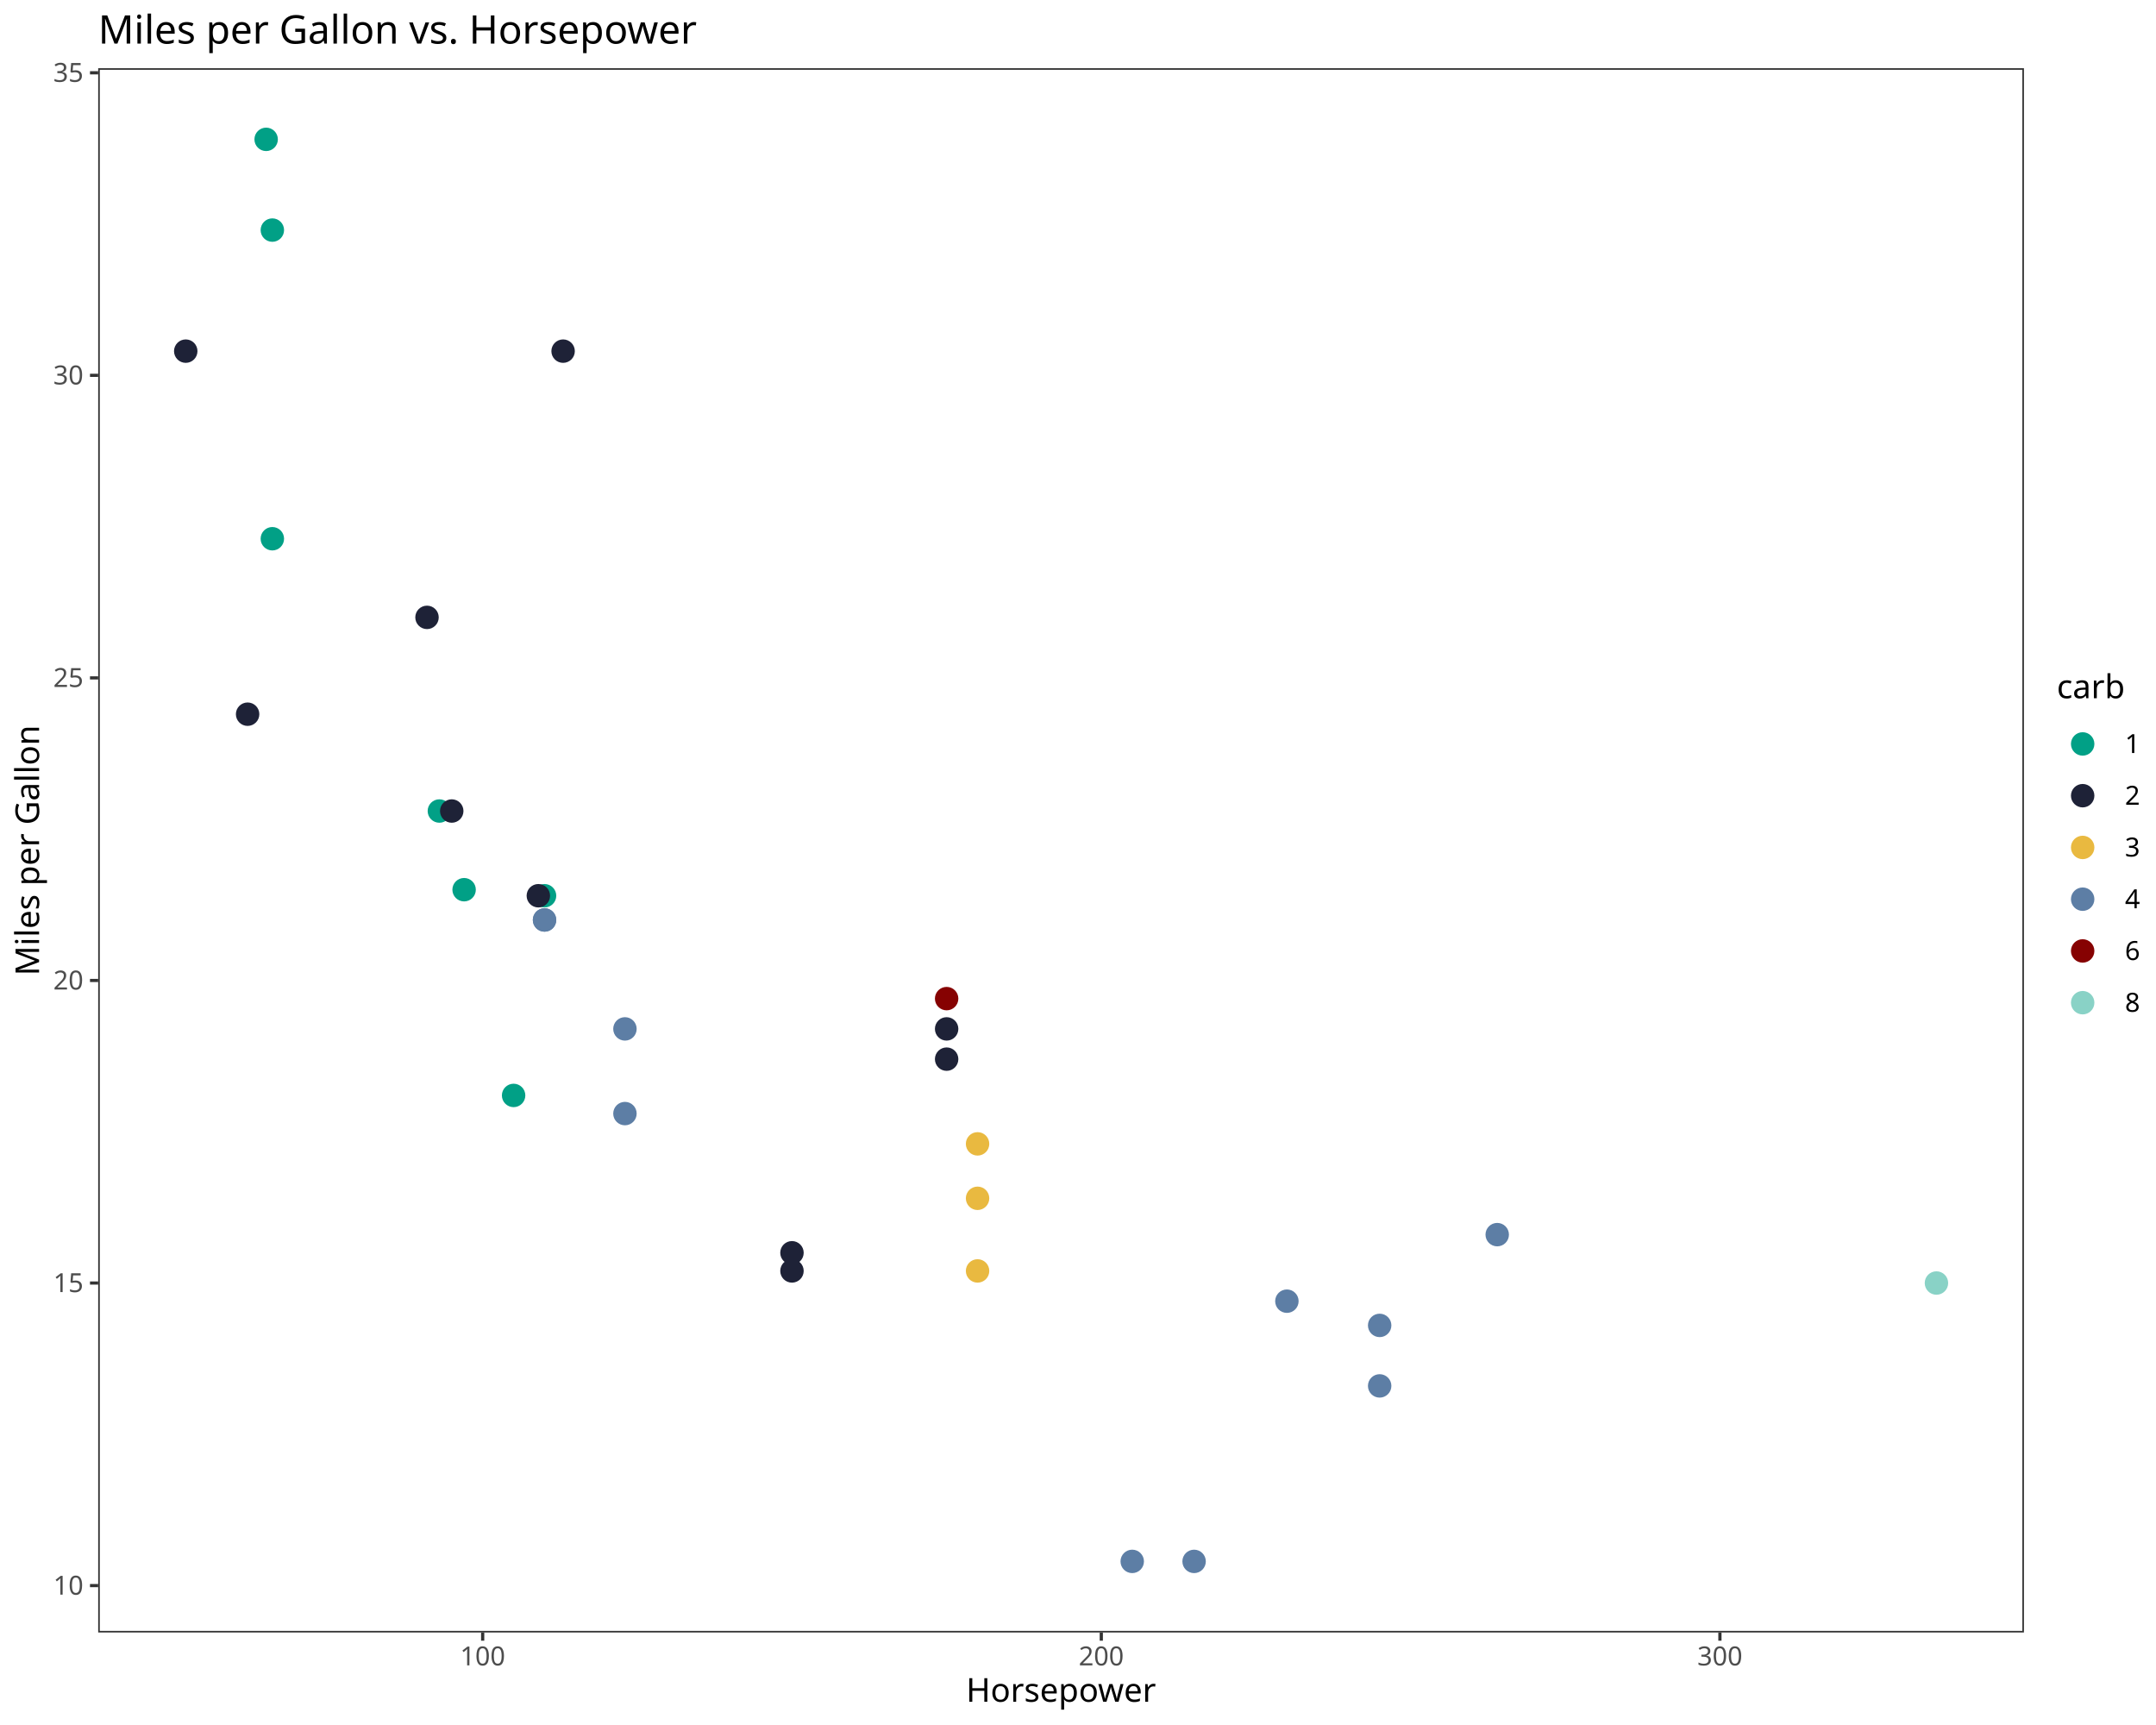
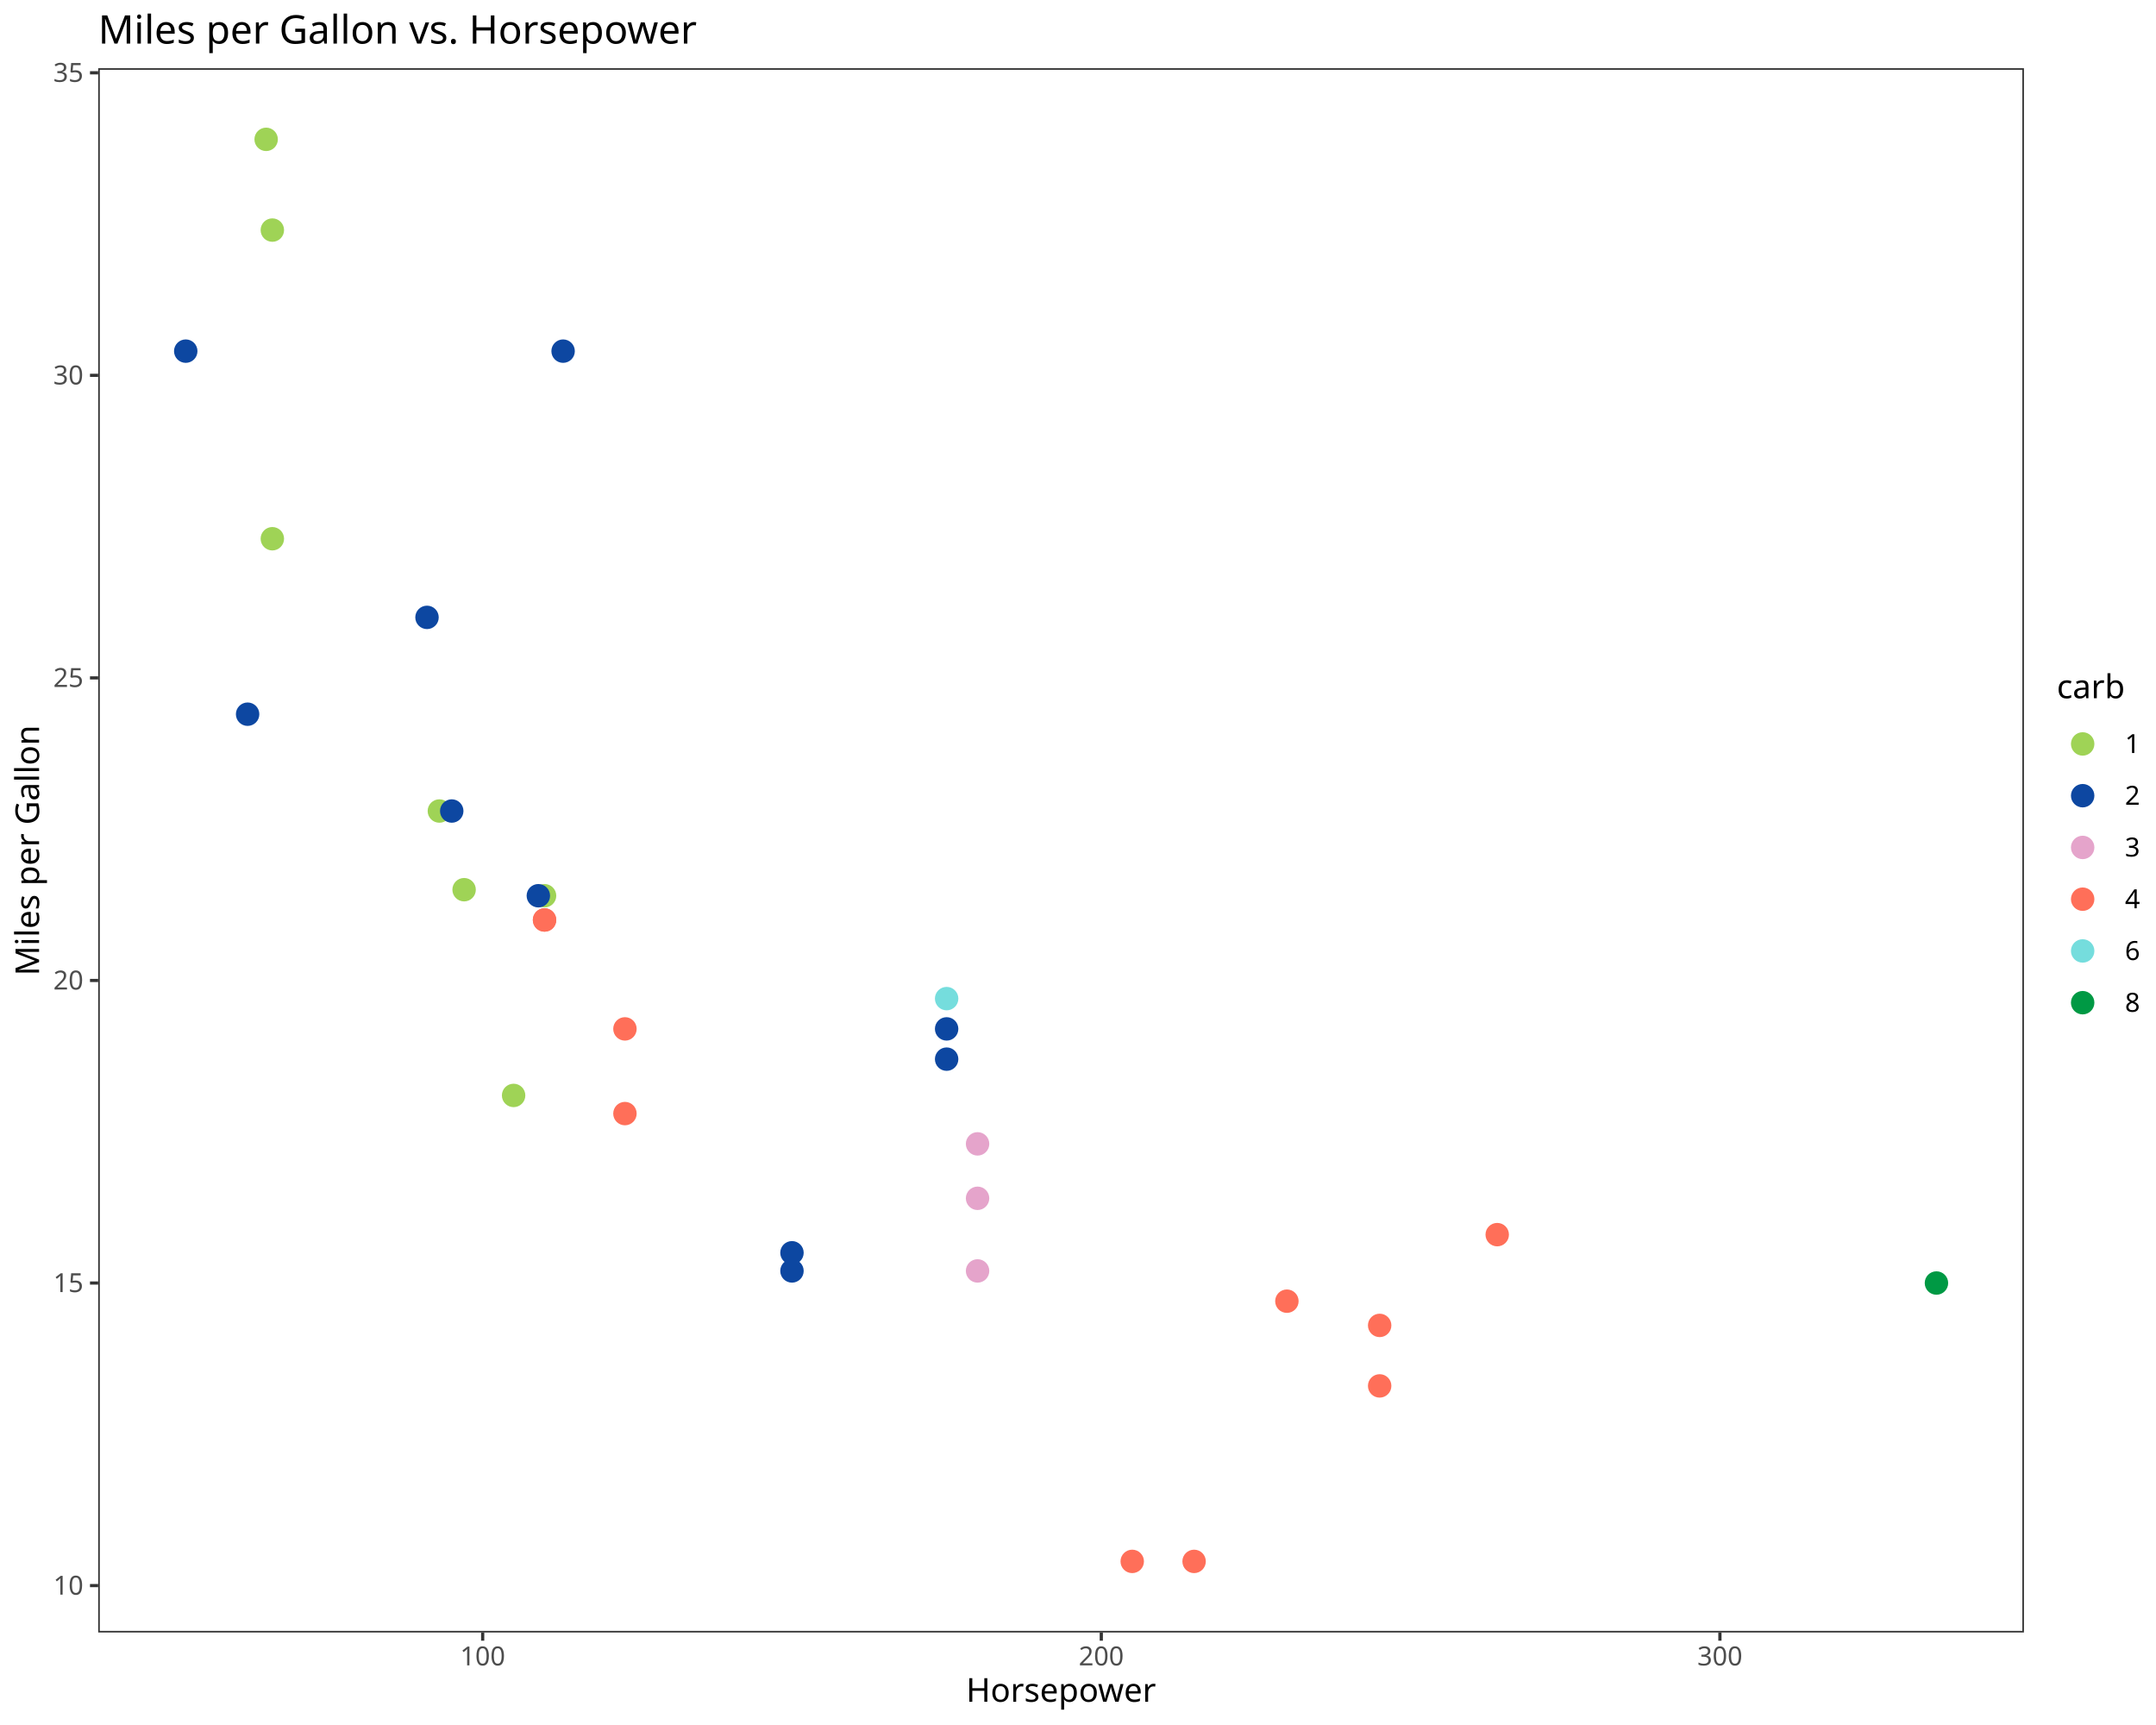
<svg xmlns="http://www.w3.org/2000/svg" class="svglite" data-engine-version="2.0" width="720.00pt" height="576.00pt" viewBox="0 0 720.00 576.00">
  <defs>
    <style type="text/css">
    .svglite line, .svglite polyline, .svglite polygon, .svglite path, .svglite rect, .svglite circle {
      fill: none;
      stroke: #000000;
      stroke-linecap: round;
      stroke-linejoin: round;
      stroke-miterlimit: 10.00;
    }
  </style>
  </defs>
  <rect width="100%" height="100%" style="stroke: none; fill: #FFFFFF;" />
  <defs>
    <clipPath id="cpMC4wMHw3MjAuMDB8MC4wMHw1NzYuMDA=">
      <rect x="0.00" y="0.00" width="720.00" height="576.00" />
    </clipPath>
  </defs>
  <g clip-path="url(#cpMC4wMHw3MjAuMDB8MC4wMHw1NzYuMDA=)">
    <rect x="0.00" y="0.00" width="720.00" height="576.00" style="stroke-width: 1.07; stroke: #FFFFFF; fill: #FFFFFF;" />
  </g>
  <defs>
    <clipPath id="cpMzIuNzl8Njc1LjkxfDIyLjc4fDU0NS4xMQ==">
      <rect x="32.79" y="22.78" width="643.11" height="522.33" />
    </clipPath>
  </defs>
  <g clip-path="url(#cpMzIuNzl8Njc1LjkxfDIyLjc4fDU0NS4xMQ==)">
    <rect x="32.79" y="22.78" width="643.11" height="522.33" style="stroke-width: 1.07; stroke: none; fill: #FFFFFF;" />
-     <circle cx="181.85" cy="307.19" r="3.56" style="stroke-width: 0.71; stroke: #5D7EA5; fill: #5D7EA5;" />
-     <circle cx="181.85" cy="307.19" r="3.56" style="stroke-width: 0.71; stroke: #5D7EA5; fill: #5D7EA5;" />
-     <circle cx="146.73" cy="270.81" r="3.56" style="stroke-width: 0.71; stroke: #01A086; fill: #01A086;" />
-     <circle cx="181.85" cy="299.10" r="3.56" style="stroke-width: 0.71; stroke: #01A086; fill: #01A086;" />
-     <circle cx="316.13" cy="353.66" r="3.56" style="stroke-width: 0.71; stroke: #1E2237; fill: #1E2237;" />
-     <circle cx="171.52" cy="365.78" r="3.56" style="stroke-width: 0.71; stroke: #01A086; fill: #01A086;" />
-     <circle cx="460.74" cy="442.57" r="3.56" style="stroke-width: 0.71; stroke: #5D7EA5; fill: #5D7EA5;" />
-     <circle cx="82.69" cy="238.48" r="3.56" style="stroke-width: 0.71; stroke: #1E2237; fill: #1E2237;" />
-     <circle cx="150.86" cy="270.81" r="3.56" style="stroke-width: 0.71; stroke: #1E2237; fill: #1E2237;" />
-     <circle cx="208.70" cy="343.56" r="3.56" style="stroke-width: 0.71; stroke: #5D7EA5; fill: #5D7EA5;" />
-     <circle cx="208.70" cy="371.84" r="3.56" style="stroke-width: 0.71; stroke: #5D7EA5; fill: #5D7EA5;" />
-     <circle cx="326.46" cy="400.13" r="3.56" style="stroke-width: 0.71; stroke: #E9B940; fill: #E9B940;" />
-     <circle cx="326.46" cy="381.95" r="3.56" style="stroke-width: 0.71; stroke: #E9B940; fill: #E9B940;" />
-     <circle cx="326.46" cy="424.38" r="3.56" style="stroke-width: 0.71; stroke: #E9B940; fill: #E9B940;" />
-     <circle cx="378.11" cy="521.37" r="3.56" style="stroke-width: 0.71; stroke: #5D7EA5; fill: #5D7EA5;" />
-     <circle cx="398.77" cy="521.37" r="3.56" style="stroke-width: 0.71; stroke: #5D7EA5; fill: #5D7EA5;" />
-     <circle cx="429.76" cy="434.48" r="3.56" style="stroke-width: 0.71; stroke: #5D7EA5; fill: #5D7EA5;" />
-     <circle cx="90.95" cy="76.83" r="3.56" style="stroke-width: 0.71; stroke: #01A086; fill: #01A086;" />
-     <circle cx="62.03" cy="117.25" r="3.56" style="stroke-width: 0.71; stroke: #1E2237; fill: #1E2237;" />
-     <circle cx="88.88" cy="46.53" r="3.56" style="stroke-width: 0.71; stroke: #01A086; fill: #01A086;" />
-     <circle cx="154.99" cy="297.08" r="3.56" style="stroke-width: 0.71; stroke: #01A086; fill: #01A086;" />
-     <circle cx="264.48" cy="418.32" r="3.56" style="stroke-width: 0.71; stroke: #1E2237; fill: #1E2237;" />
-     <circle cx="264.48" cy="424.38" r="3.56" style="stroke-width: 0.71; stroke: #1E2237; fill: #1E2237;" />
-     <circle cx="460.74" cy="462.77" r="3.56" style="stroke-width: 0.71; stroke: #5D7EA5; fill: #5D7EA5;" />
-     <circle cx="316.13" cy="343.56" r="3.56" style="stroke-width: 0.71; stroke: #1E2237; fill: #1E2237;" />
-     <circle cx="90.95" cy="179.89" r="3.56" style="stroke-width: 0.71; stroke: #01A086; fill: #01A086;" />
-     <circle cx="142.60" cy="206.15" r="3.56" style="stroke-width: 0.71; stroke: #1E2237; fill: #1E2237;" />
-     <circle cx="188.05" cy="117.25" r="3.56" style="stroke-width: 0.71; stroke: #1E2237; fill: #1E2237;" />
-     <circle cx="500.00" cy="412.26" r="3.56" style="stroke-width: 0.71; stroke: #5D7EA5; fill: #5D7EA5;" />
-     <circle cx="316.13" cy="333.45" r="3.56" style="stroke-width: 0.71; stroke: #860202; fill: #860202;" />
-     <circle cx="646.68" cy="428.42" r="3.56" style="stroke-width: 0.71; stroke: #89D2C6; fill: #89D2C6;" />
-     <circle cx="179.78" cy="299.10" r="3.56" style="stroke-width: 0.71; stroke: #1E2237; fill: #1E2237;" />
+     <circle cx="181.85" cy="307.19" r="3.56" style="stroke-width: 0.71; stroke: #FF6F59; fill: #FF6F59;" />
+     <circle cx="181.85" cy="307.19" r="3.56" style="stroke-width: 0.71; stroke: #FF6F59; fill: #FF6F59;" />
+     <circle cx="146.73" cy="270.81" r="3.56" style="stroke-width: 0.71; stroke: #9FD356; fill: #9FD356;" />
+     <circle cx="181.85" cy="299.10" r="3.56" style="stroke-width: 0.71; stroke: #9FD356; fill: #9FD356;" />
+     <circle cx="316.13" cy="353.66" r="3.56" style="stroke-width: 0.71; stroke: #0D47A1; fill: #0D47A1;" />
+     <circle cx="171.52" cy="365.78" r="3.56" style="stroke-width: 0.71; stroke: #9FD356; fill: #9FD356;" />
+     <circle cx="460.74" cy="442.57" r="3.56" style="stroke-width: 0.71; stroke: #FF6F59; fill: #FF6F59;" />
+     <circle cx="82.69" cy="238.48" r="3.56" style="stroke-width: 0.71; stroke: #0D47A1; fill: #0D47A1;" />
+     <circle cx="150.86" cy="270.81" r="3.56" style="stroke-width: 0.71; stroke: #0D47A1; fill: #0D47A1;" />
+     <circle cx="208.70" cy="343.56" r="3.56" style="stroke-width: 0.71; stroke: #FF6F59; fill: #FF6F59;" />
+     <circle cx="208.70" cy="371.84" r="3.56" style="stroke-width: 0.71; stroke: #FF6F59; fill: #FF6F59;" />
+     <circle cx="326.46" cy="400.13" r="3.56" style="stroke-width: 0.71; stroke: #E5A4CB; fill: #E5A4CB;" />
+     <circle cx="326.46" cy="381.95" r="3.56" style="stroke-width: 0.71; stroke: #E5A4CB; fill: #E5A4CB;" />
+     <circle cx="326.46" cy="424.38" r="3.56" style="stroke-width: 0.71; stroke: #E5A4CB; fill: #E5A4CB;" />
+     <circle cx="378.11" cy="521.37" r="3.56" style="stroke-width: 0.71; stroke: #FF6F59; fill: #FF6F59;" />
+     <circle cx="398.77" cy="521.37" r="3.56" style="stroke-width: 0.71; stroke: #FF6F59; fill: #FF6F59;" />
+     <circle cx="429.76" cy="434.48" r="3.56" style="stroke-width: 0.71; stroke: #FF6F59; fill: #FF6F59;" />
+     <circle cx="90.95" cy="76.83" r="3.56" style="stroke-width: 0.71; stroke: #9FD356; fill: #9FD356;" />
+     <circle cx="62.03" cy="117.25" r="3.56" style="stroke-width: 0.71; stroke: #0D47A1; fill: #0D47A1;" />
+     <circle cx="88.88" cy="46.53" r="3.56" style="stroke-width: 0.71; stroke: #9FD356; fill: #9FD356;" />
+     <circle cx="154.99" cy="297.08" r="3.56" style="stroke-width: 0.71; stroke: #9FD356; fill: #9FD356;" />
+     <circle cx="264.48" cy="418.32" r="3.56" style="stroke-width: 0.71; stroke: #0D47A1; fill: #0D47A1;" />
+     <circle cx="264.48" cy="424.38" r="3.56" style="stroke-width: 0.71; stroke: #0D47A1; fill: #0D47A1;" />
+     <circle cx="460.74" cy="462.77" r="3.56" style="stroke-width: 0.71; stroke: #FF6F59; fill: #FF6F59;" />
+     <circle cx="316.13" cy="343.56" r="3.56" style="stroke-width: 0.71; stroke: #0D47A1; fill: #0D47A1;" />
+     <circle cx="90.95" cy="179.89" r="3.56" style="stroke-width: 0.71; stroke: #9FD356; fill: #9FD356;" />
+     <circle cx="142.60" cy="206.15" r="3.56" style="stroke-width: 0.71; stroke: #0D47A1; fill: #0D47A1;" />
+     <circle cx="188.05" cy="117.25" r="3.56" style="stroke-width: 0.71; stroke: #0D47A1; fill: #0D47A1;" />
+     <circle cx="500.00" cy="412.26" r="3.56" style="stroke-width: 0.71; stroke: #FF6F59; fill: #FF6F59;" />
+     <circle cx="316.13" cy="333.45" r="3.56" style="stroke-width: 0.71; stroke: #75DDDD; fill: #75DDDD;" />
+     <circle cx="646.68" cy="428.42" r="3.56" style="stroke-width: 0.71; stroke: #009944; fill: #009944;" />
+     <circle cx="179.78" cy="299.10" r="3.56" style="stroke-width: 0.71; stroke: #0D47A1; fill: #0D47A1;" />
    <rect x="32.79" y="22.78" width="643.11" height="522.33" style="stroke-width: 1.07; stroke: #333333;" />
  </g>
  <g clip-path="url(#cpMC4wMHw3MjAuMDB8MC4wMHw1NzYuMDA=)">
    <text x="27.86" y="532.48" text-anchor="end" style="font-size: 8.80px; fill: #4D4D4D; font-family: sans;" textLength="9.79px" lengthAdjust="spacingAndGlyphs">10</text>
    <text x="27.86" y="431.45" text-anchor="end" style="font-size: 8.80px; fill: #4D4D4D; font-family: sans;" textLength="9.79px" lengthAdjust="spacingAndGlyphs">15</text>
    <text x="27.86" y="330.42" text-anchor="end" style="font-size: 8.80px; fill: #4D4D4D; font-family: sans;" textLength="9.79px" lengthAdjust="spacingAndGlyphs">20</text>
    <text x="27.86" y="229.39" text-anchor="end" style="font-size: 8.80px; fill: #4D4D4D; font-family: sans;" textLength="9.79px" lengthAdjust="spacingAndGlyphs">25</text>
    <text x="27.86" y="128.36" text-anchor="end" style="font-size: 8.80px; fill: #4D4D4D; font-family: sans;" textLength="9.79px" lengthAdjust="spacingAndGlyphs">30</text>
    <text x="27.86" y="27.33" text-anchor="end" style="font-size: 8.80px; fill: #4D4D4D; font-family: sans;" textLength="9.79px" lengthAdjust="spacingAndGlyphs">35</text>
    <polyline points="30.05,529.45 32.79,529.45 " style="stroke-width: 1.07; stroke: #333333; stroke-linecap: butt;" />
    <polyline points="30.05,428.42 32.79,428.42 " style="stroke-width: 1.07; stroke: #333333; stroke-linecap: butt;" />
    <polyline points="30.05,327.39 32.79,327.39 " style="stroke-width: 1.07; stroke: #333333; stroke-linecap: butt;" />
    <polyline points="30.05,226.36 32.79,226.36 " style="stroke-width: 1.07; stroke: #333333; stroke-linecap: butt;" />
    <polyline points="30.05,125.33 32.79,125.33 " style="stroke-width: 1.07; stroke: #333333; stroke-linecap: butt;" />
    <polyline points="30.05,24.30 32.79,24.30 " style="stroke-width: 1.07; stroke: #333333; stroke-linecap: butt;" />
    <polyline points="161.19,547.85 161.19,545.11 " style="stroke-width: 1.07; stroke: #333333; stroke-linecap: butt;" />
    <polyline points="367.78,547.85 367.78,545.11 " style="stroke-width: 1.07; stroke: #333333; stroke-linecap: butt;" />
    <polyline points="574.37,547.85 574.37,545.11 " style="stroke-width: 1.07; stroke: #333333; stroke-linecap: butt;" />
    <text x="161.19" y="556.10" text-anchor="middle" style="font-size: 8.80px; fill: #4D4D4D; font-family: sans;" textLength="14.68px" lengthAdjust="spacingAndGlyphs">100</text>
    <text x="367.78" y="556.10" text-anchor="middle" style="font-size: 8.80px; fill: #4D4D4D; font-family: sans;" textLength="14.68px" lengthAdjust="spacingAndGlyphs">200</text>
    <text x="574.37" y="556.10" text-anchor="middle" style="font-size: 8.80px; fill: #4D4D4D; font-family: sans;" textLength="14.68px" lengthAdjust="spacingAndGlyphs">300</text>
    <text x="354.35" y="568.24" text-anchor="middle" style="font-size: 11.00px; font-family: sans;" textLength="59.31px" lengthAdjust="spacingAndGlyphs">Horsepower</text>
    <text transform="translate(13.05,283.95) rotate(-90)" text-anchor="middle" style="font-size: 11.00px; font-family: sans;" textLength="79.48px" lengthAdjust="spacingAndGlyphs">Miles per Gallon</text>
    <rect x="686.87" y="224.44" width="27.65" height="119.01" style="stroke-width: 1.07; stroke: none; fill: #FFFFFF;" />
    <text x="686.87" y="233.15" style="font-size: 11.00px; font-family: sans;" textLength="21.40px" lengthAdjust="spacingAndGlyphs">carb</text>
    <rect x="686.87" y="239.77" width="17.28" height="17.28" style="stroke-width: 1.07; stroke: none; fill: #FFFFFF;" />
-     <circle cx="695.51" cy="248.41" r="3.56" style="stroke-width: 0.71; stroke: #01A086; fill: #01A086;" />
+     <circle cx="695.51" cy="248.41" r="3.56" style="stroke-width: 0.71; stroke: #9FD356; fill: #9FD356;" />
    <rect x="686.87" y="257.05" width="17.28" height="17.28" style="stroke-width: 1.07; stroke: none; fill: #FFFFFF;" />
-     <circle cx="695.51" cy="265.69" r="3.56" style="stroke-width: 0.71; stroke: #1E2237; fill: #1E2237;" />
+     <circle cx="695.51" cy="265.69" r="3.56" style="stroke-width: 0.71; stroke: #0D47A1; fill: #0D47A1;" />
    <rect x="686.87" y="274.33" width="17.28" height="17.28" style="stroke-width: 1.07; stroke: none; fill: #FFFFFF;" />
-     <circle cx="695.51" cy="282.97" r="3.56" style="stroke-width: 0.71; stroke: #E9B940; fill: #E9B940;" />
+     <circle cx="695.51" cy="282.97" r="3.56" style="stroke-width: 0.71; stroke: #E5A4CB; fill: #E5A4CB;" />
    <rect x="686.87" y="291.61" width="17.28" height="17.28" style="stroke-width: 1.07; stroke: none; fill: #FFFFFF;" />
-     <circle cx="695.51" cy="300.25" r="3.56" style="stroke-width: 0.71; stroke: #5D7EA5; fill: #5D7EA5;" />
+     <circle cx="695.51" cy="300.25" r="3.56" style="stroke-width: 0.71; stroke: #FF6F59; fill: #FF6F59;" />
    <rect x="686.87" y="308.89" width="17.28" height="17.28" style="stroke-width: 1.07; stroke: none; fill: #FFFFFF;" />
-     <circle cx="695.51" cy="317.53" r="3.56" style="stroke-width: 0.71; stroke: #860202; fill: #860202;" />
+     <circle cx="695.51" cy="317.53" r="3.56" style="stroke-width: 0.71; stroke: #75DDDD; fill: #75DDDD;" />
    <rect x="686.87" y="326.17" width="17.28" height="17.28" style="stroke-width: 1.07; stroke: none; fill: #FFFFFF;" />
-     <circle cx="695.51" cy="334.81" r="3.56" style="stroke-width: 0.71; stroke: #89D2C6; fill: #89D2C6;" />
+     <circle cx="695.51" cy="334.81" r="3.56" style="stroke-width: 0.71; stroke: #009944; fill: #009944;" />
    <text x="709.63" y="251.44" style="font-size: 8.80px; font-family: sans;" textLength="4.89px" lengthAdjust="spacingAndGlyphs">1</text>
    <text x="709.63" y="268.72" style="font-size: 8.80px; font-family: sans;" textLength="4.89px" lengthAdjust="spacingAndGlyphs">2</text>
    <text x="709.63" y="286.00" style="font-size: 8.80px; font-family: sans;" textLength="4.89px" lengthAdjust="spacingAndGlyphs">3</text>
    <text x="709.63" y="303.28" style="font-size: 8.80px; font-family: sans;" textLength="4.89px" lengthAdjust="spacingAndGlyphs">4</text>
    <text x="709.63" y="320.56" style="font-size: 8.80px; font-family: sans;" textLength="4.89px" lengthAdjust="spacingAndGlyphs">6</text>
    <text x="709.63" y="337.84" style="font-size: 8.80px; font-family: sans;" textLength="4.89px" lengthAdjust="spacingAndGlyphs">8</text>
    <text x="32.79" y="14.56" style="font-size: 13.20px; font-family: sans;" textLength="190.77px" lengthAdjust="spacingAndGlyphs">Miles per Gallon vs. Horsepower</text>
  </g>
</svg>
